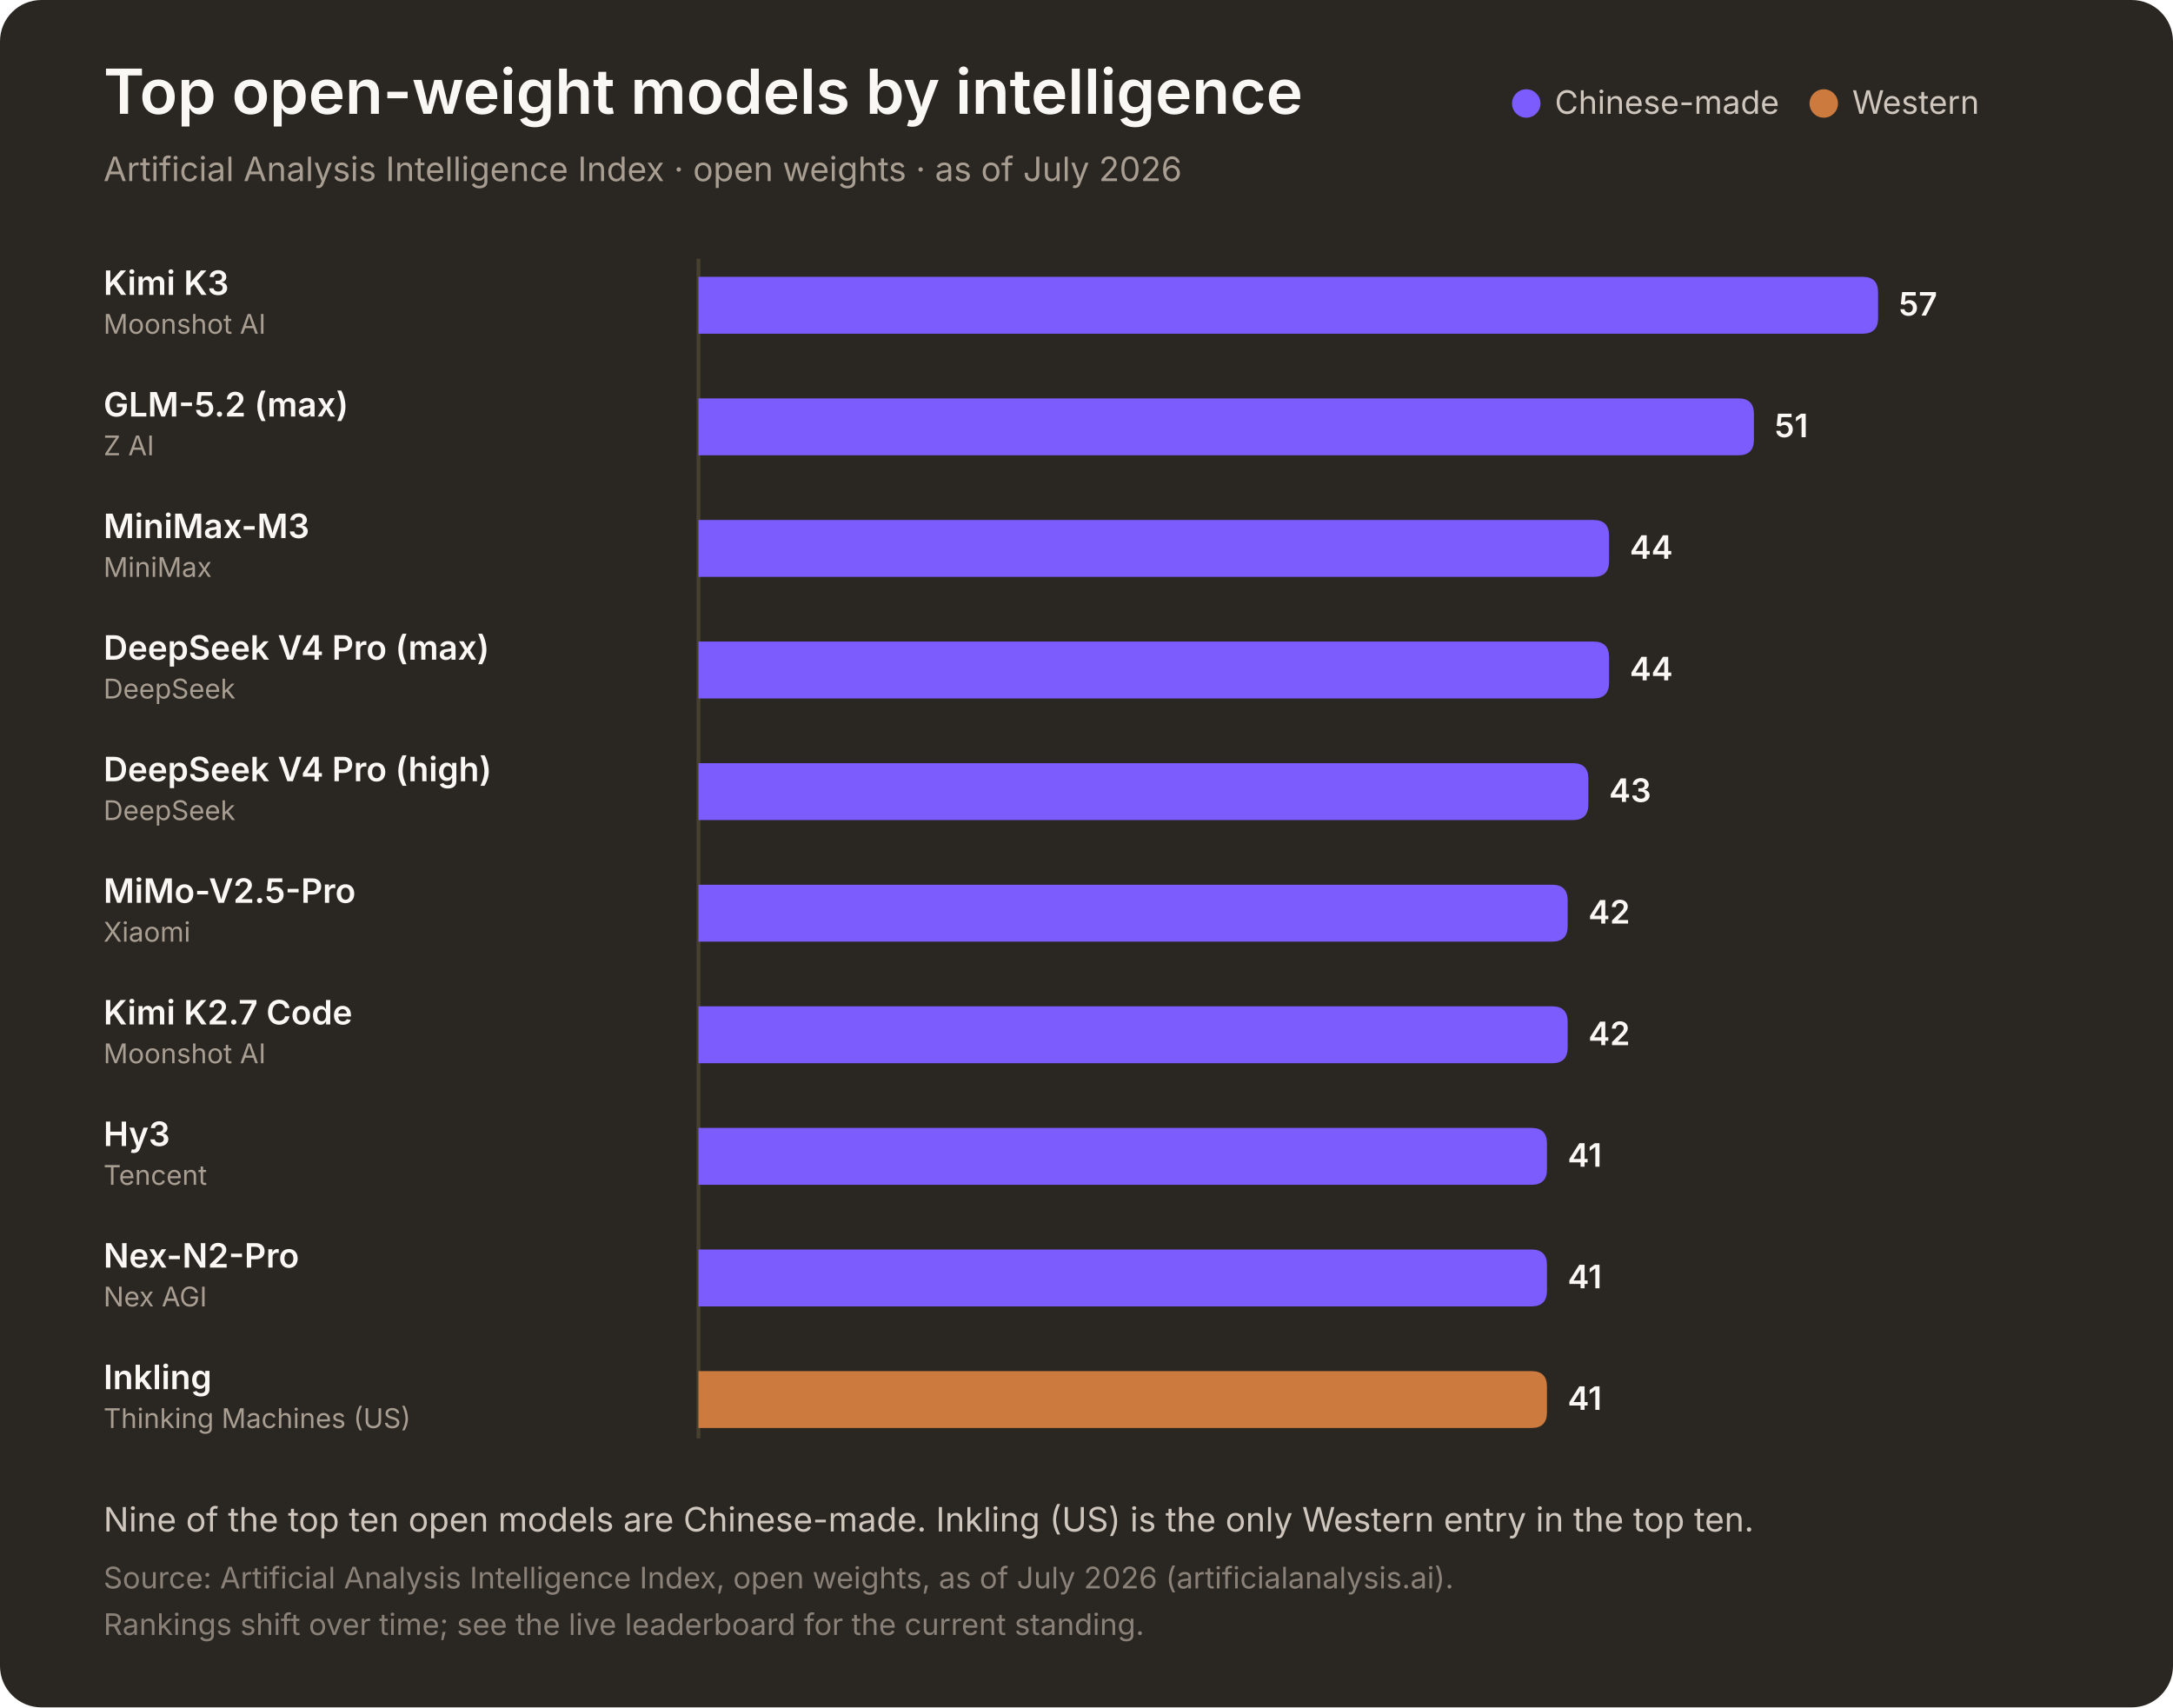
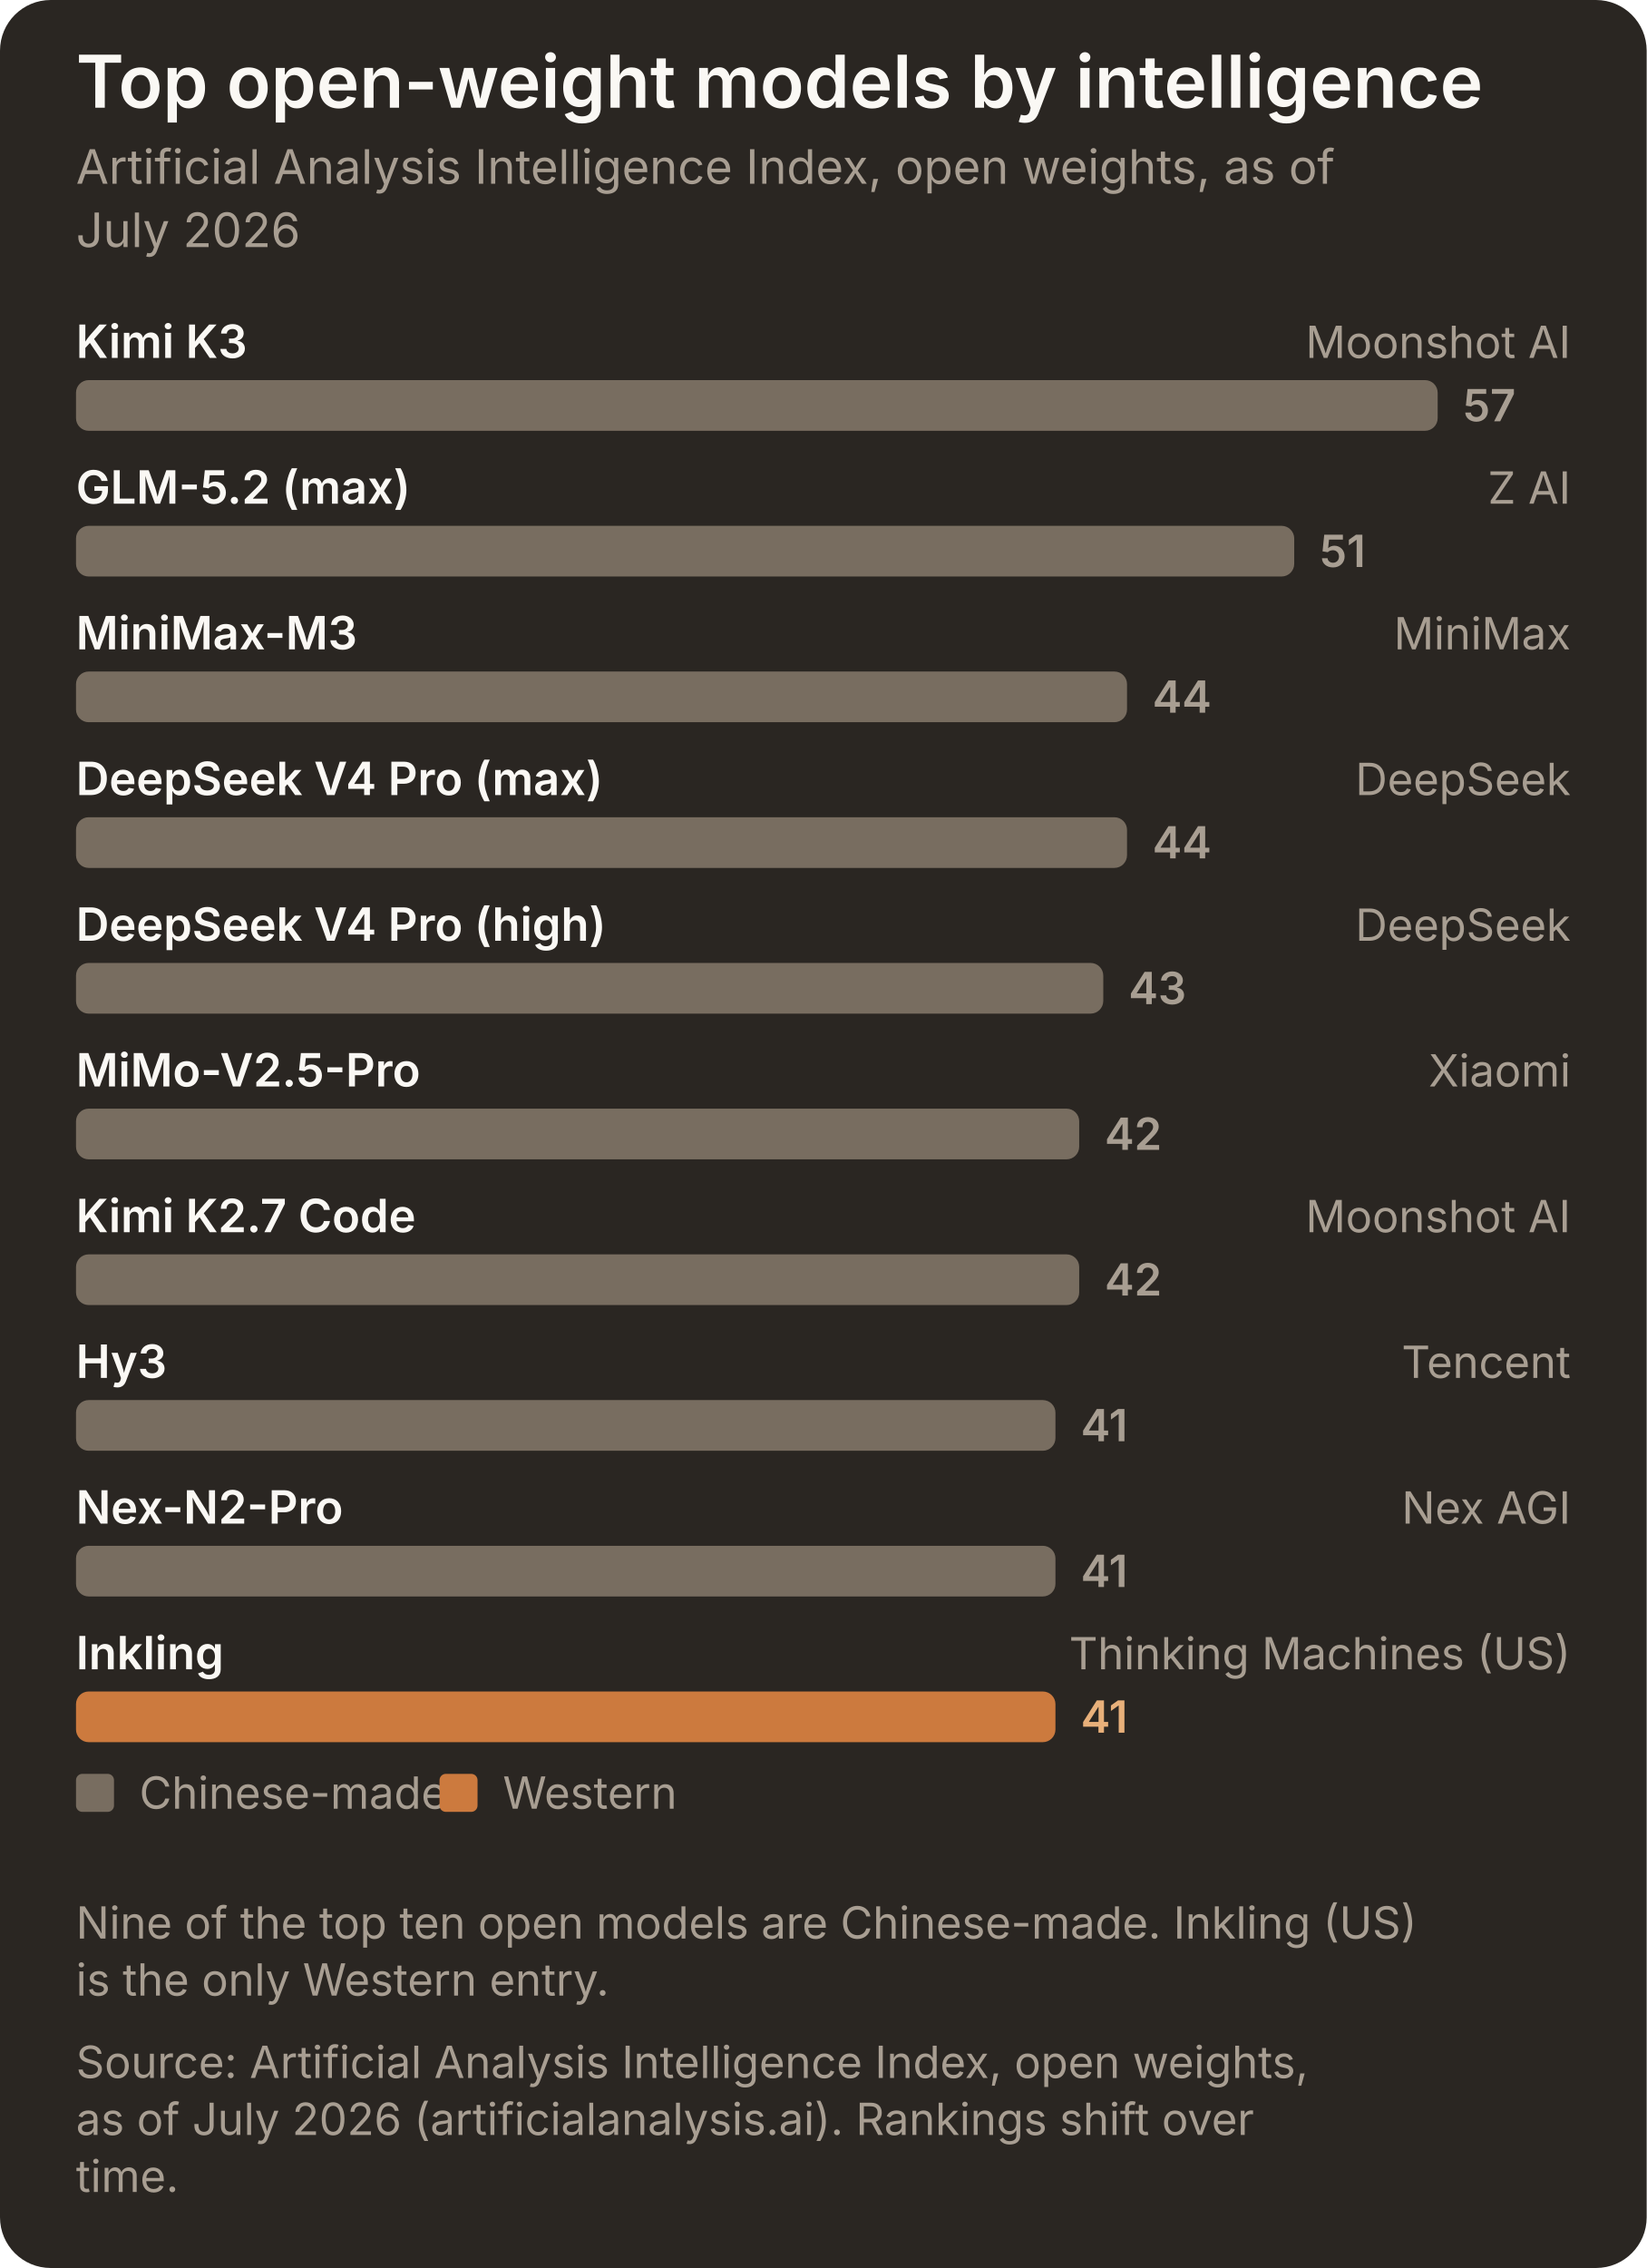
- <svg xmlns="http://www.w3.org/2000/svg" viewBox="0 0 840 660" role="img" aria-label="Bar chart: top open-weight AI models ranked by the Artificial Analysis Intelligence Index as of July 2026. Kimi K3 (Moonshot) 57, GLM-5.2 max (Z AI) 51, MiniMax-M3 44, DeepSeek V4 Pro max 44, DeepSeek V4 Pro high 43, MiMo-V2.5-Pro (Xiaomi) 42, Kimi K2.7 Code 42, Hy3 (Tencent) 41, Nex-N2-Pro 41, Inkling (Thinking Machines, US) 41. Nine of the ten are Chinese-made; Inkling is the only Western entry.">
-   <rect x="0" y="0" width="840" height="660" rx="16" fill="#2a2622" />
-   <text x="40" y="44" font-family="'Inter', system-ui, -apple-system, 'Segoe UI', Roboto, sans-serif" font-size="24" font-weight="600" fill="#faf8f4">Top open-weight models by intelligence</text>
-   <text x="40" y="70" font-family="'Inter', system-ui, sans-serif" font-size="13" fill="#a89e92">Artificial Analysis Intelligence Index · open weights · as of July 2026</text>
-   <circle cx="590" cy="40" r="5.5" fill="#7c5cfc" />
-   <text x="601" y="44" font-family="'Inter', system-ui, sans-serif" font-size="12.5" fill="#cfc7be">Chinese-made</text>
-   <circle cx="705" cy="40" r="5.5" fill="#cc7a3e" />
-   <text x="716" y="44" font-family="'Inter', system-ui, sans-serif" font-size="12.5" fill="#cfc7be">Western</text>
-   <line x1="270" y1="100" x2="270" y2="556" stroke="#46402f" stroke-width="1.5" />
-   <text x="40" y="114" font-family="'Inter', system-ui, sans-serif" font-size="13" font-weight="600" fill="#faf8f4">Kimi K3</text>
-   <text x="40" y="129" font-family="'Inter', system-ui, sans-serif" font-size="10.5" fill="#a89e92">Moonshot AI</text>
-   <path d="M270,107 H720 Q726,107 726,113 V123 Q726,129 720,129 H270 Z" fill="#7c5cfc" />
-   <text x="734" y="122" font-family="'Inter', system-ui, sans-serif" font-size="12.5" font-weight="600" fill="#faf8f4">57</text>
-   <text x="40" y="161" font-family="'Inter', system-ui, sans-serif" font-size="13" font-weight="600" fill="#faf8f4">GLM-5.2 (max)</text>
-   <text x="40" y="176" font-family="'Inter', system-ui, sans-serif" font-size="10.5" fill="#a89e92">Z AI</text>
-   <path d="M270,154 H672 Q678,154 678,160 V170 Q678,176 672,176 H270 Z" fill="#7c5cfc" />
-   <text x="686" y="169" font-family="'Inter', system-ui, sans-serif" font-size="12.5" font-weight="600" fill="#faf8f4">51</text>
-   <text x="40" y="208" font-family="'Inter', system-ui, sans-serif" font-size="13" font-weight="600" fill="#faf8f4">MiniMax-M3</text>
-   <text x="40" y="223" font-family="'Inter', system-ui, sans-serif" font-size="10.5" fill="#a89e92">MiniMax</text>
-   <path d="M270,201 H616 Q622,201 622,207 V217 Q622,223 616,223 H270 Z" fill="#7c5cfc" />
-   <text x="630" y="216" font-family="'Inter', system-ui, sans-serif" font-size="12.5" font-weight="600" fill="#faf8f4">44</text>
-   <text x="40" y="255" font-family="'Inter', system-ui, sans-serif" font-size="13" font-weight="600" fill="#faf8f4">DeepSeek V4 Pro (max)</text>
-   <text x="40" y="270" font-family="'Inter', system-ui, sans-serif" font-size="10.5" fill="#a89e92">DeepSeek</text>
-   <path d="M270,248 H616 Q622,248 622,254 V264 Q622,270 616,270 H270 Z" fill="#7c5cfc" />
-   <text x="630" y="263" font-family="'Inter', system-ui, sans-serif" font-size="12.5" font-weight="600" fill="#faf8f4">44</text>
-   <text x="40" y="302" font-family="'Inter', system-ui, sans-serif" font-size="13" font-weight="600" fill="#faf8f4">DeepSeek V4 Pro (high)</text>
-   <text x="40" y="317" font-family="'Inter', system-ui, sans-serif" font-size="10.5" fill="#a89e92">DeepSeek</text>
-   <path d="M270,295 H608 Q614,295 614,301 V311 Q614,317 608,317 H270 Z" fill="#7c5cfc" />
-   <text x="622" y="310" font-family="'Inter', system-ui, sans-serif" font-size="12.5" font-weight="600" fill="#faf8f4">43</text>
-   <text x="40" y="349" font-family="'Inter', system-ui, sans-serif" font-size="13" font-weight="600" fill="#faf8f4">MiMo-V2.5-Pro</text>
-   <text x="40" y="364" font-family="'Inter', system-ui, sans-serif" font-size="10.5" fill="#a89e92">Xiaomi</text>
-   <path d="M270,342 H600 Q606,342 606,348 V358 Q606,364 600,364 H270 Z" fill="#7c5cfc" />
-   <text x="614" y="357" font-family="'Inter', system-ui, sans-serif" font-size="12.5" font-weight="600" fill="#faf8f4">42</text>
-   <text x="40" y="396" font-family="'Inter', system-ui, sans-serif" font-size="13" font-weight="600" fill="#faf8f4">Kimi K2.7 Code</text>
-   <text x="40" y="411" font-family="'Inter', system-ui, sans-serif" font-size="10.5" fill="#a89e92">Moonshot AI</text>
-   <path d="M270,389 H600 Q606,389 606,395 V405 Q606,411 600,411 H270 Z" fill="#7c5cfc" />
-   <text x="614" y="404" font-family="'Inter', system-ui, sans-serif" font-size="12.5" font-weight="600" fill="#faf8f4">42</text>
-   <text x="40" y="443" font-family="'Inter', system-ui, sans-serif" font-size="13" font-weight="600" fill="#faf8f4">Hy3</text>
-   <text x="40" y="458" font-family="'Inter', system-ui, sans-serif" font-size="10.5" fill="#a89e92">Tencent</text>
-   <path d="M270,436 H592 Q598,436 598,442 V452 Q598,458 592,458 H270 Z" fill="#7c5cfc" />
-   <text x="606" y="451" font-family="'Inter', system-ui, sans-serif" font-size="12.5" font-weight="600" fill="#faf8f4">41</text>
-   <text x="40" y="490" font-family="'Inter', system-ui, sans-serif" font-size="13" font-weight="600" fill="#faf8f4">Nex-N2-Pro</text>
-   <text x="40" y="505" font-family="'Inter', system-ui, sans-serif" font-size="10.5" fill="#a89e92">Nex AGI</text>
-   <path d="M270,483 H592 Q598,483 598,489 V499 Q598,505 592,505 H270 Z" fill="#7c5cfc" />
-   <text x="606" y="498" font-family="'Inter', system-ui, sans-serif" font-size="12.5" font-weight="600" fill="#faf8f4">41</text>
-   <text x="40" y="537" font-family="'Inter', system-ui, sans-serif" font-size="13" font-weight="600" fill="#faf8f4">Inkling</text>
-   <text x="40" y="552" font-family="'Inter', system-ui, sans-serif" font-size="10.5" fill="#a89e92">Thinking Machines (US)</text>
-   <path d="M270,530 H592 Q598,530 598,536 V546 Q598,552 592,552 H270 Z" fill="#cc7a3e" />
-   <text x="606" y="545" font-family="'Inter', system-ui, sans-serif" font-size="12.5" font-weight="600" fill="#faf8f4">41</text>
-   <text x="40" y="592" font-family="'Inter', system-ui, sans-serif" font-size="13" fill="#cfc7be">Nine of the top ten open models are Chinese-made. Inkling (US) is the only Western entry in the top ten.</text>
-   <text x="40" y="614" font-family="'Inter', system-ui, sans-serif" font-size="11.5" fill="#8a8178">Source: Artificial Analysis Intelligence Index, open weights, as of July 2026 (artificialanalysis.ai).</text>
-   <text x="40" y="632" font-family="'Inter', system-ui, sans-serif" font-size="11.5" fill="#8a8178">Rankings shift over time; see the live leaderboard for the current standing.</text>
+ <svg xmlns="http://www.w3.org/2000/svg" viewBox="0 0 520 716" role="img" aria-label="Bar chart of the top open-weight models by Artificial Analysis Intelligence Index, as of July 2026. Kimi K3 leads on 57. Nine of the ten are Chinese-made; Inkling from the US is the only Western entry.">
+   <defs>
+     <marker id="ar" markerWidth="8" markerHeight="8" refX="6" refY="3" orient="auto">
+       <path d="M0,0 L6,3 L0,6 Z" fill="#a89e92" />
+     </marker>
+   </defs>
+   <rect x="0" y="0" width="520" height="716" rx="16" fill="#2a2622" />
+   <text x="24" y="34" font-family="'Inter', system-ui, -apple-system, sans-serif" font-size="23" fill="#faf8f4" font-weight="600">Top open-weight models by intelligence</text>
+   <text x="24" y="58" font-family="'Inter', system-ui, -apple-system, sans-serif" font-size="15" fill="#a89e92">Artificial Analysis Intelligence Index, open weights, as of</text>
+   <text x="24" y="78" font-family="'Inter', system-ui, -apple-system, sans-serif" font-size="15" fill="#a89e92">July 2026</text>
+   <text x="24" y="113" font-family="'Inter', system-ui, -apple-system, sans-serif" font-size="14.5" fill="#faf8f4" font-weight="600">Kimi K3</text>
+   <text x="496" y="113" font-family="'Inter', system-ui, -apple-system, sans-serif" font-size="14" fill="#a89e92" text-anchor="end">Moonshot AI</text>
+   <rect x="24" y="120" width="430.0" height="16" rx="4" fill="#786d60" />
+   <text x="462.0" y="133" font-family="'Inter', system-ui, -apple-system, sans-serif" font-size="14" fill="#a89e92" font-weight="600">57</text>
+   <text x="24" y="159" font-family="'Inter', system-ui, -apple-system, sans-serif" font-size="14.5" fill="#faf8f4" font-weight="600">GLM-5.2 (max)</text>
+   <text x="496" y="159" font-family="'Inter', system-ui, -apple-system, sans-serif" font-size="14" fill="#a89e92" text-anchor="end">Z AI</text>
+   <rect x="24" y="166" width="384.7" height="16" rx="4" fill="#786d60" />
+   <text x="416.737" y="179" font-family="'Inter', system-ui, -apple-system, sans-serif" font-size="14" fill="#a89e92" font-weight="600">51</text>
+   <text x="24" y="205" font-family="'Inter', system-ui, -apple-system, sans-serif" font-size="14.5" fill="#faf8f4" font-weight="600">MiniMax-M3</text>
+   <text x="496" y="205" font-family="'Inter', system-ui, -apple-system, sans-serif" font-size="14" fill="#a89e92" text-anchor="end">MiniMax</text>
+   <rect x="24" y="212" width="331.9" height="16" rx="4" fill="#786d60" />
+   <text x="363.93" y="225" font-family="'Inter', system-ui, -apple-system, sans-serif" font-size="14" fill="#a89e92" font-weight="600">44</text>
+   <text x="24" y="251" font-family="'Inter', system-ui, -apple-system, sans-serif" font-size="14.5" fill="#faf8f4" font-weight="600">DeepSeek V4 Pro (max)</text>
+   <text x="496" y="251" font-family="'Inter', system-ui, -apple-system, sans-serif" font-size="14" fill="#a89e92" text-anchor="end">DeepSeek</text>
+   <rect x="24" y="258" width="331.9" height="16" rx="4" fill="#786d60" />
+   <text x="363.93" y="271" font-family="'Inter', system-ui, -apple-system, sans-serif" font-size="14" fill="#a89e92" font-weight="600">44</text>
+   <text x="24" y="297" font-family="'Inter', system-ui, -apple-system, sans-serif" font-size="14.5" fill="#faf8f4" font-weight="600">DeepSeek V4 Pro (high)</text>
+   <text x="496" y="297" font-family="'Inter', system-ui, -apple-system, sans-serif" font-size="14" fill="#a89e92" text-anchor="end">DeepSeek</text>
+   <rect x="24" y="304" width="324.4" height="16" rx="4" fill="#786d60" />
+   <text x="356.386" y="317" font-family="'Inter', system-ui, -apple-system, sans-serif" font-size="14" fill="#a89e92" font-weight="600">43</text>
+   <text x="24" y="343" font-family="'Inter', system-ui, -apple-system, sans-serif" font-size="14.5" fill="#faf8f4" font-weight="600">MiMo-V2.5-Pro</text>
+   <text x="496" y="343" font-family="'Inter', system-ui, -apple-system, sans-serif" font-size="14" fill="#a89e92" text-anchor="end">Xiaomi</text>
+   <rect x="24" y="350" width="316.8" height="16" rx="4" fill="#786d60" />
+   <text x="348.842" y="363" font-family="'Inter', system-ui, -apple-system, sans-serif" font-size="14" fill="#a89e92" font-weight="600">42</text>
+   <text x="24" y="389" font-family="'Inter', system-ui, -apple-system, sans-serif" font-size="14.5" fill="#faf8f4" font-weight="600">Kimi K2.7 Code</text>
+   <text x="496" y="389" font-family="'Inter', system-ui, -apple-system, sans-serif" font-size="14" fill="#a89e92" text-anchor="end">Moonshot AI</text>
+   <rect x="24" y="396" width="316.8" height="16" rx="4" fill="#786d60" />
+   <text x="348.842" y="409" font-family="'Inter', system-ui, -apple-system, sans-serif" font-size="14" fill="#a89e92" font-weight="600">42</text>
+   <text x="24" y="435" font-family="'Inter', system-ui, -apple-system, sans-serif" font-size="14.5" fill="#faf8f4" font-weight="600">Hy3</text>
+   <text x="496" y="435" font-family="'Inter', system-ui, -apple-system, sans-serif" font-size="14" fill="#a89e92" text-anchor="end">Tencent</text>
+   <rect x="24" y="442" width="309.3" height="16" rx="4" fill="#786d60" />
+   <text x="341.298" y="455" font-family="'Inter', system-ui, -apple-system, sans-serif" font-size="14" fill="#a89e92" font-weight="600">41</text>
+   <text x="24" y="481" font-family="'Inter', system-ui, -apple-system, sans-serif" font-size="14.5" fill="#faf8f4" font-weight="600">Nex-N2-Pro</text>
+   <text x="496" y="481" font-family="'Inter', system-ui, -apple-system, sans-serif" font-size="14" fill="#a89e92" text-anchor="end">Nex AGI</text>
+   <rect x="24" y="488" width="309.3" height="16" rx="4" fill="#786d60" />
+   <text x="341.298" y="501" font-family="'Inter', system-ui, -apple-system, sans-serif" font-size="14" fill="#a89e92" font-weight="600">41</text>
+   <text x="24" y="527" font-family="'Inter', system-ui, -apple-system, sans-serif" font-size="14.5" fill="#faf8f4" font-weight="600">Inkling</text>
+   <text x="496" y="527" font-family="'Inter', system-ui, -apple-system, sans-serif" font-size="14" fill="#a89e92" text-anchor="end">Thinking Machines (US)</text>
+   <rect x="24" y="534" width="309.3" height="16" rx="4" fill="#cc7a3e" />
+   <text x="341.298" y="547" font-family="'Inter', system-ui, -apple-system, sans-serif" font-size="14" fill="#e8b07a" font-weight="600">41</text>
+   <rect x="24" y="560" width="12" height="12" rx="2" fill="#786d60" />
+   <text x="44" y="571" font-family="'Inter', system-ui, -apple-system, sans-serif" font-size="14" fill="#a89e92">Chinese-made</text>
+   <rect x="138.8" y="560" width="12" height="12" rx="2" fill="#cc7a3e" />
+   <text x="158.8" y="571" font-family="'Inter', system-ui, -apple-system, sans-serif" font-size="14" fill="#a89e92">Western</text>
+   <text x="24" y="612" font-family="'Inter', system-ui, -apple-system, sans-serif" font-size="14" fill="#a89e92">Nine of the top ten open models are Chinese-made. Inkling (US)</text>
+   <text x="24" y="630" font-family="'Inter', system-ui, -apple-system, sans-serif" font-size="14" fill="#a89e92">is the only Western entry.</text>
+   <text x="24" y="656" font-family="'Inter', system-ui, -apple-system, sans-serif" font-size="14" fill="#a89e92">Source: Artificial Analysis Intelligence Index, open weights,</text>
+   <text x="24" y="674" font-family="'Inter', system-ui, -apple-system, sans-serif" font-size="14" fill="#a89e92">as of July 2026 (artificialanalysis.ai). Rankings shift over</text>
+   <text x="24" y="692" font-family="'Inter', system-ui, -apple-system, sans-serif" font-size="14" fill="#a89e92">time.</text>
</svg>
